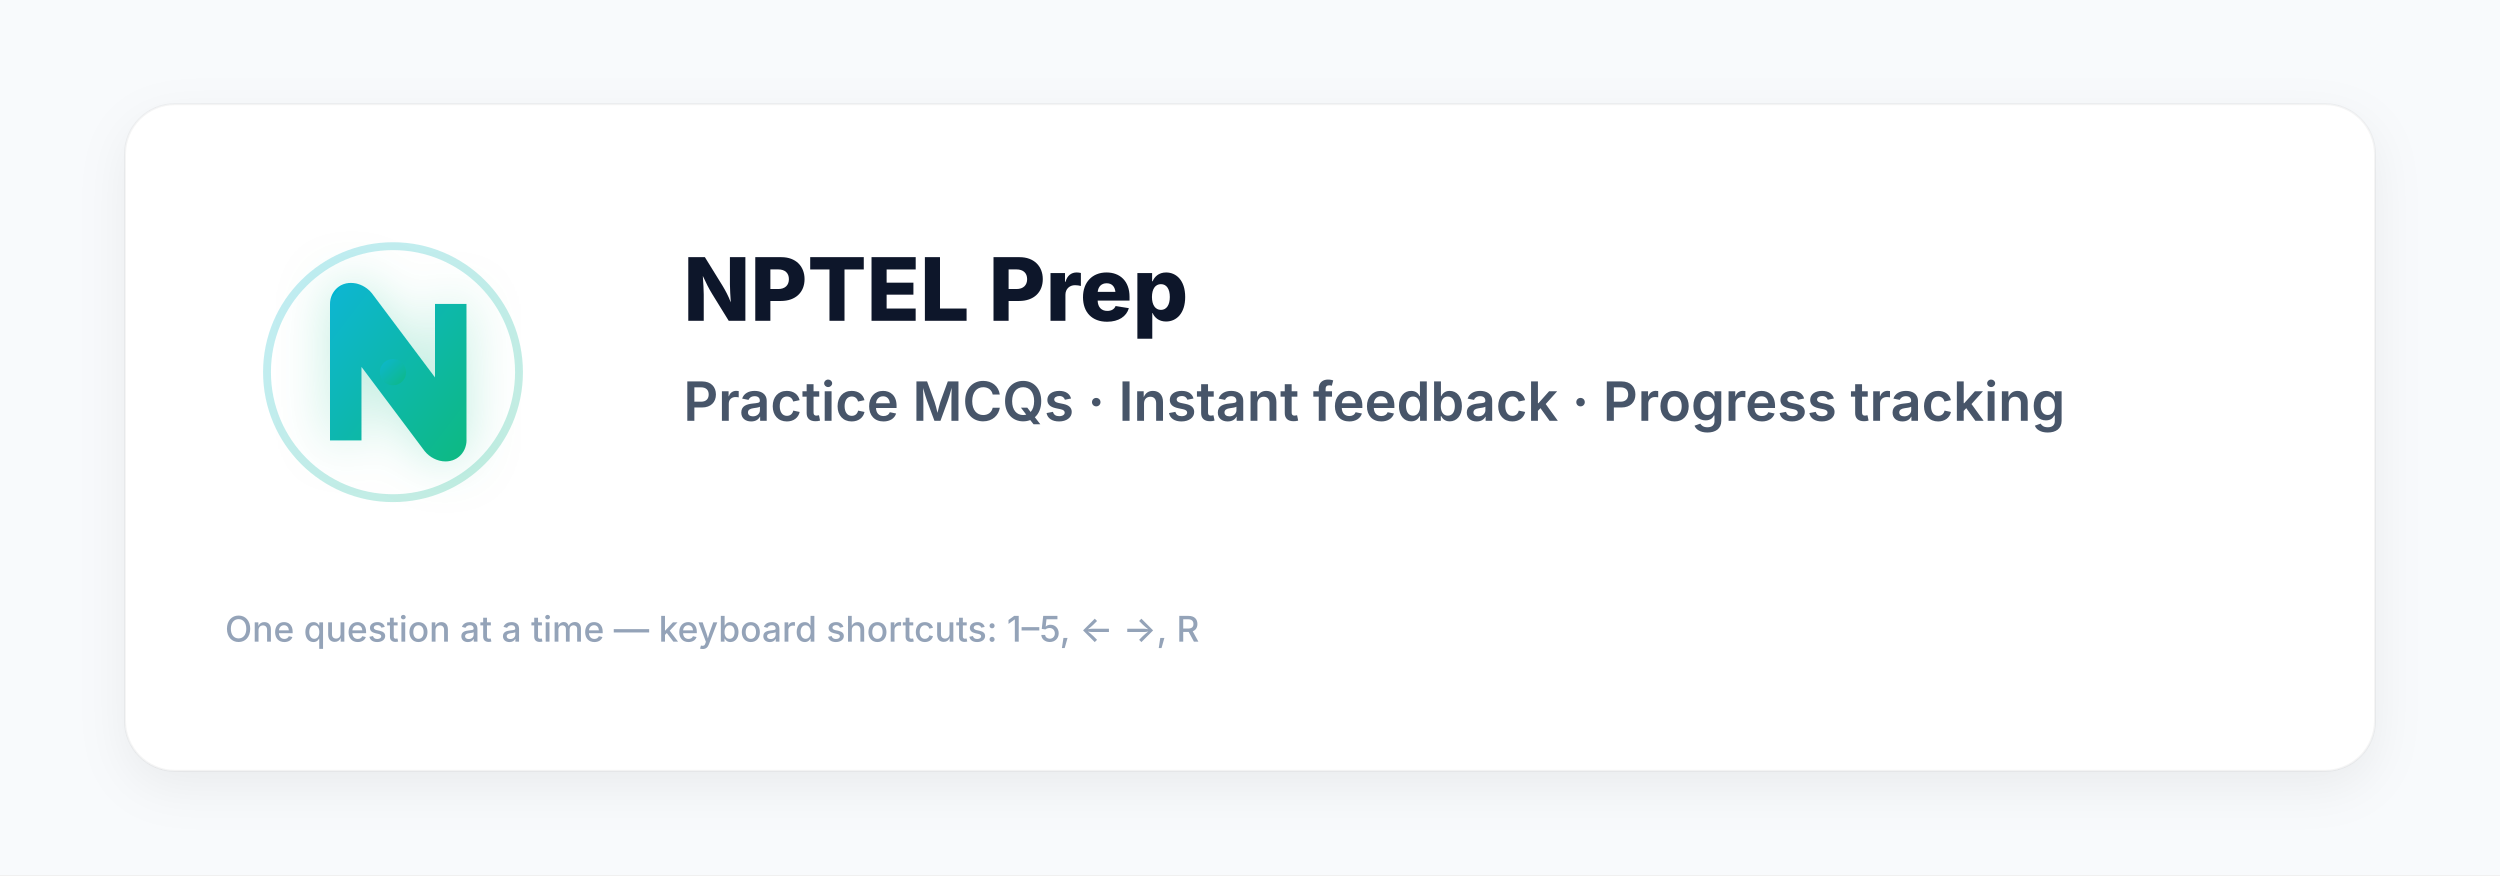
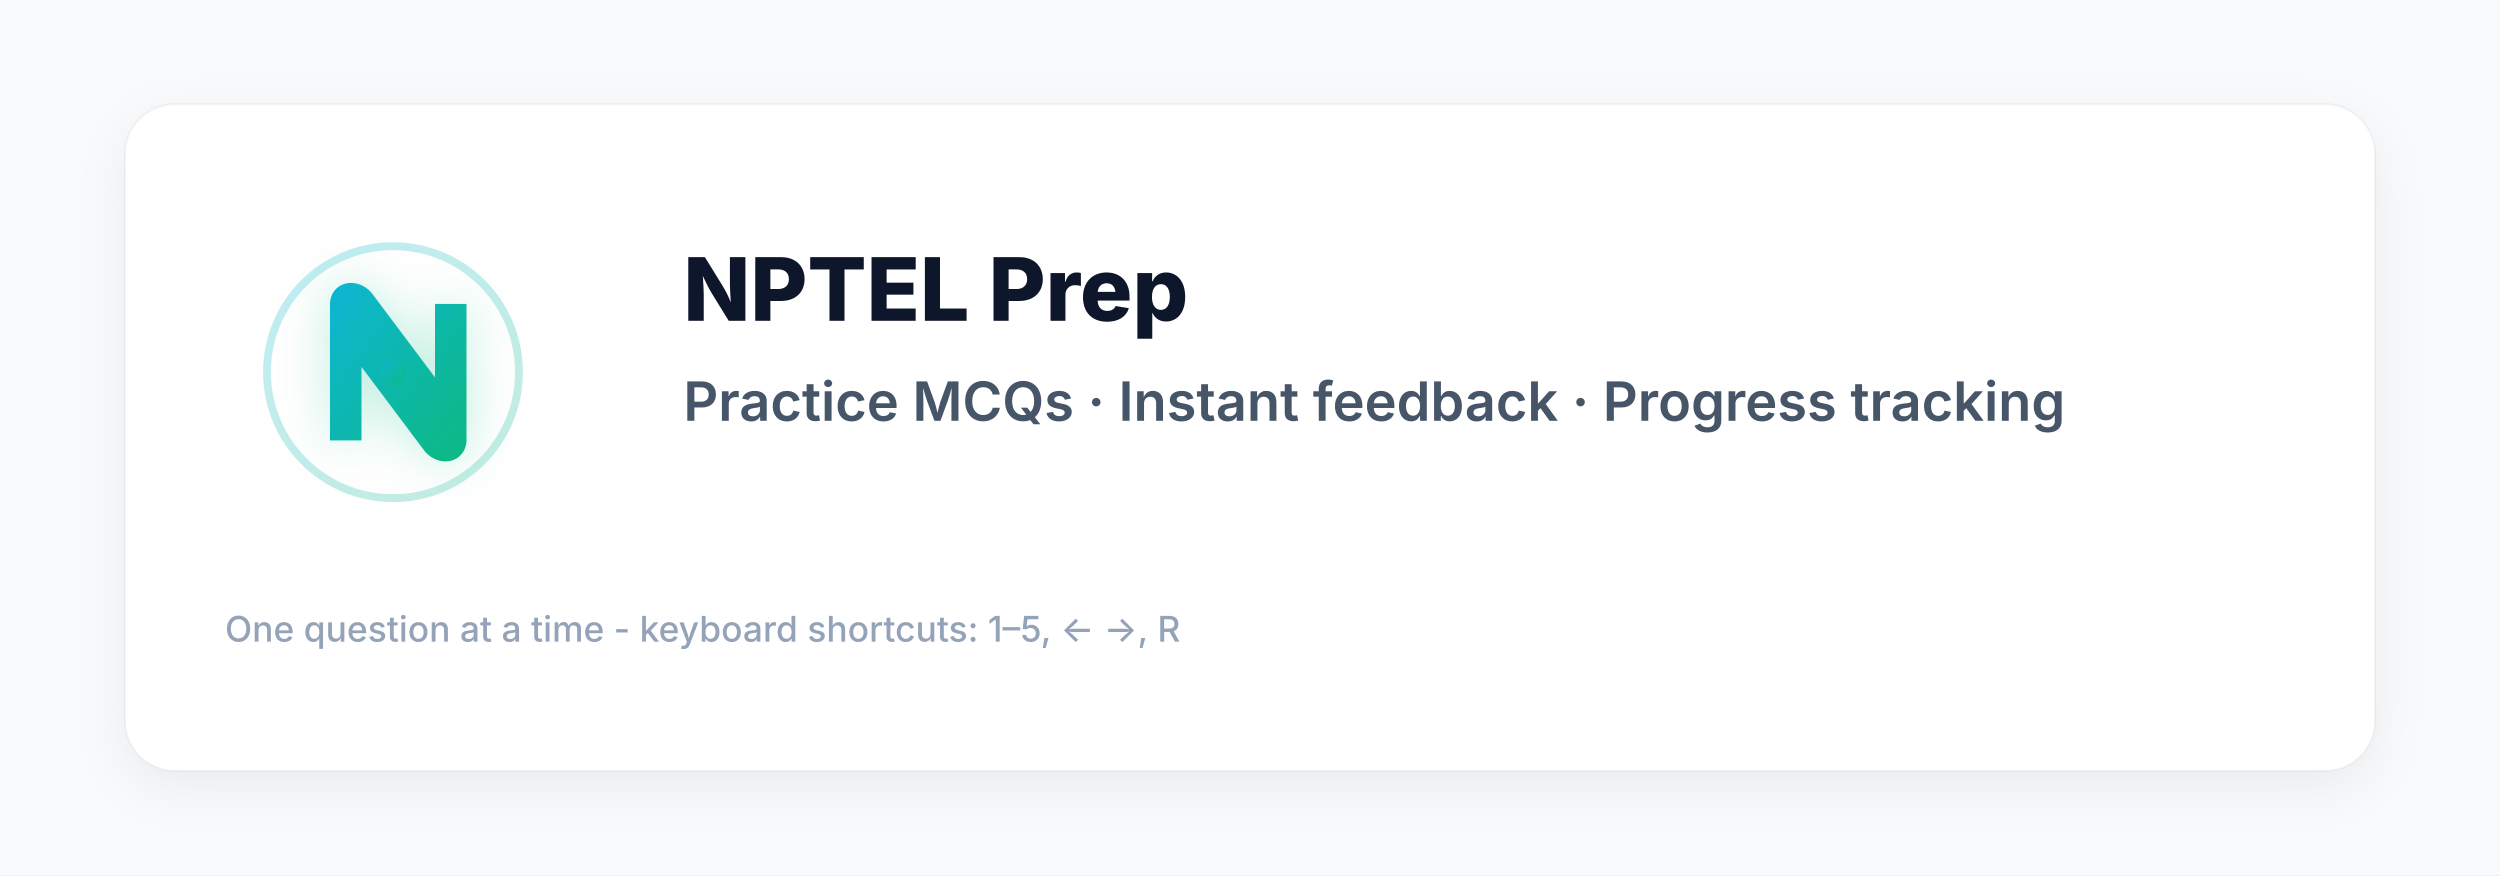
<svg xmlns="http://www.w3.org/2000/svg" width="1200" height="420" viewBox="0 0 1200 420" role="img" aria-labelledby="ogTitleLight">
  <defs>
    <linearGradient id="blueGreen" x1="0" y1="0" x2="1" y2="1">
      <stop offset="0%" stop-color="#06b6d4" />
      <stop offset="100%" stop-color="#10b981" />
    </linearGradient>
    <filter id="glow" x="-40%" y="-40%" width="180%" height="180%">
      <feDropShadow dx="0" dy="0" stdDeviation="6" flood-color="#06b6d4" flood-opacity="0.35" />
      <feDropShadow dx="0" dy="0" stdDeviation="10" flood-color="#10b981" flood-opacity="0.25" />
    </filter>
    <filter id="cardShadow" x="-20%" y="-20%" width="140%" height="140%">
      <feDropShadow dx="0" dy="8" stdDeviation="12" flood-color="#000" flood-opacity="0.06" />
    </filter>
  </defs>
  <rect width="100%" height="100%" fill="#f8fafc" />
  <g transform="translate(60,50)" filter="url(#cardShadow)">
    <rect width="1080" height="320" rx="24" fill="#ffffff" stroke="rgba(0,0,0,0.04)" />
    <g transform="translate(48,48)">
      <g transform="scale(1.05)">
        <path d="M40 90V38c0-4 3-8 8-8h0c3 0 6 1.5 8 4l24 32V38h12v52c0 4-3 8-8 8h0c-3 0-6-1.5-8-4L52 62v28h-12z" fill="url(#blueGreen)" filter="url(#glow)" transform="translate(0,0) scale(1.2)" />
        <circle cx="64" cy="64" r="48" fill="none" stroke="url(#blueGreen)" stroke-width="3" opacity="0.25" transform="translate(0,0) scale(1.2)" />
        <circle cx="64" cy="64" r="5" fill="url(#blueGreen)" opacity="0.9" transform="translate(0,0) scale(1.2)" />
      </g>
      <g transform="translate(220,20)">
        <text x="0" y="36" font-family="Inter, system-ui" font-weight="800" font-size="42" fill="#0f172a">
          NPTEL Prep
        </text>
        <text x="0" y="84" font-family="Inter, system-ui" font-weight="600" font-size="26" fill="#475569">
          Practice MCQs · Instant feedback · Progress tracking
        </text>
      </g>
      <text x="0" y="210" font-family="Inter, system-ui" font-weight="500" font-size="17" fill="#94a3b8">
-         One question at a time — keyboard shortcuts: 1–5, ← →, R
+         One question at a time - keyboard shortcuts: 1–5, ← →, R
      </text>
    </g>
  </g>
</svg>
